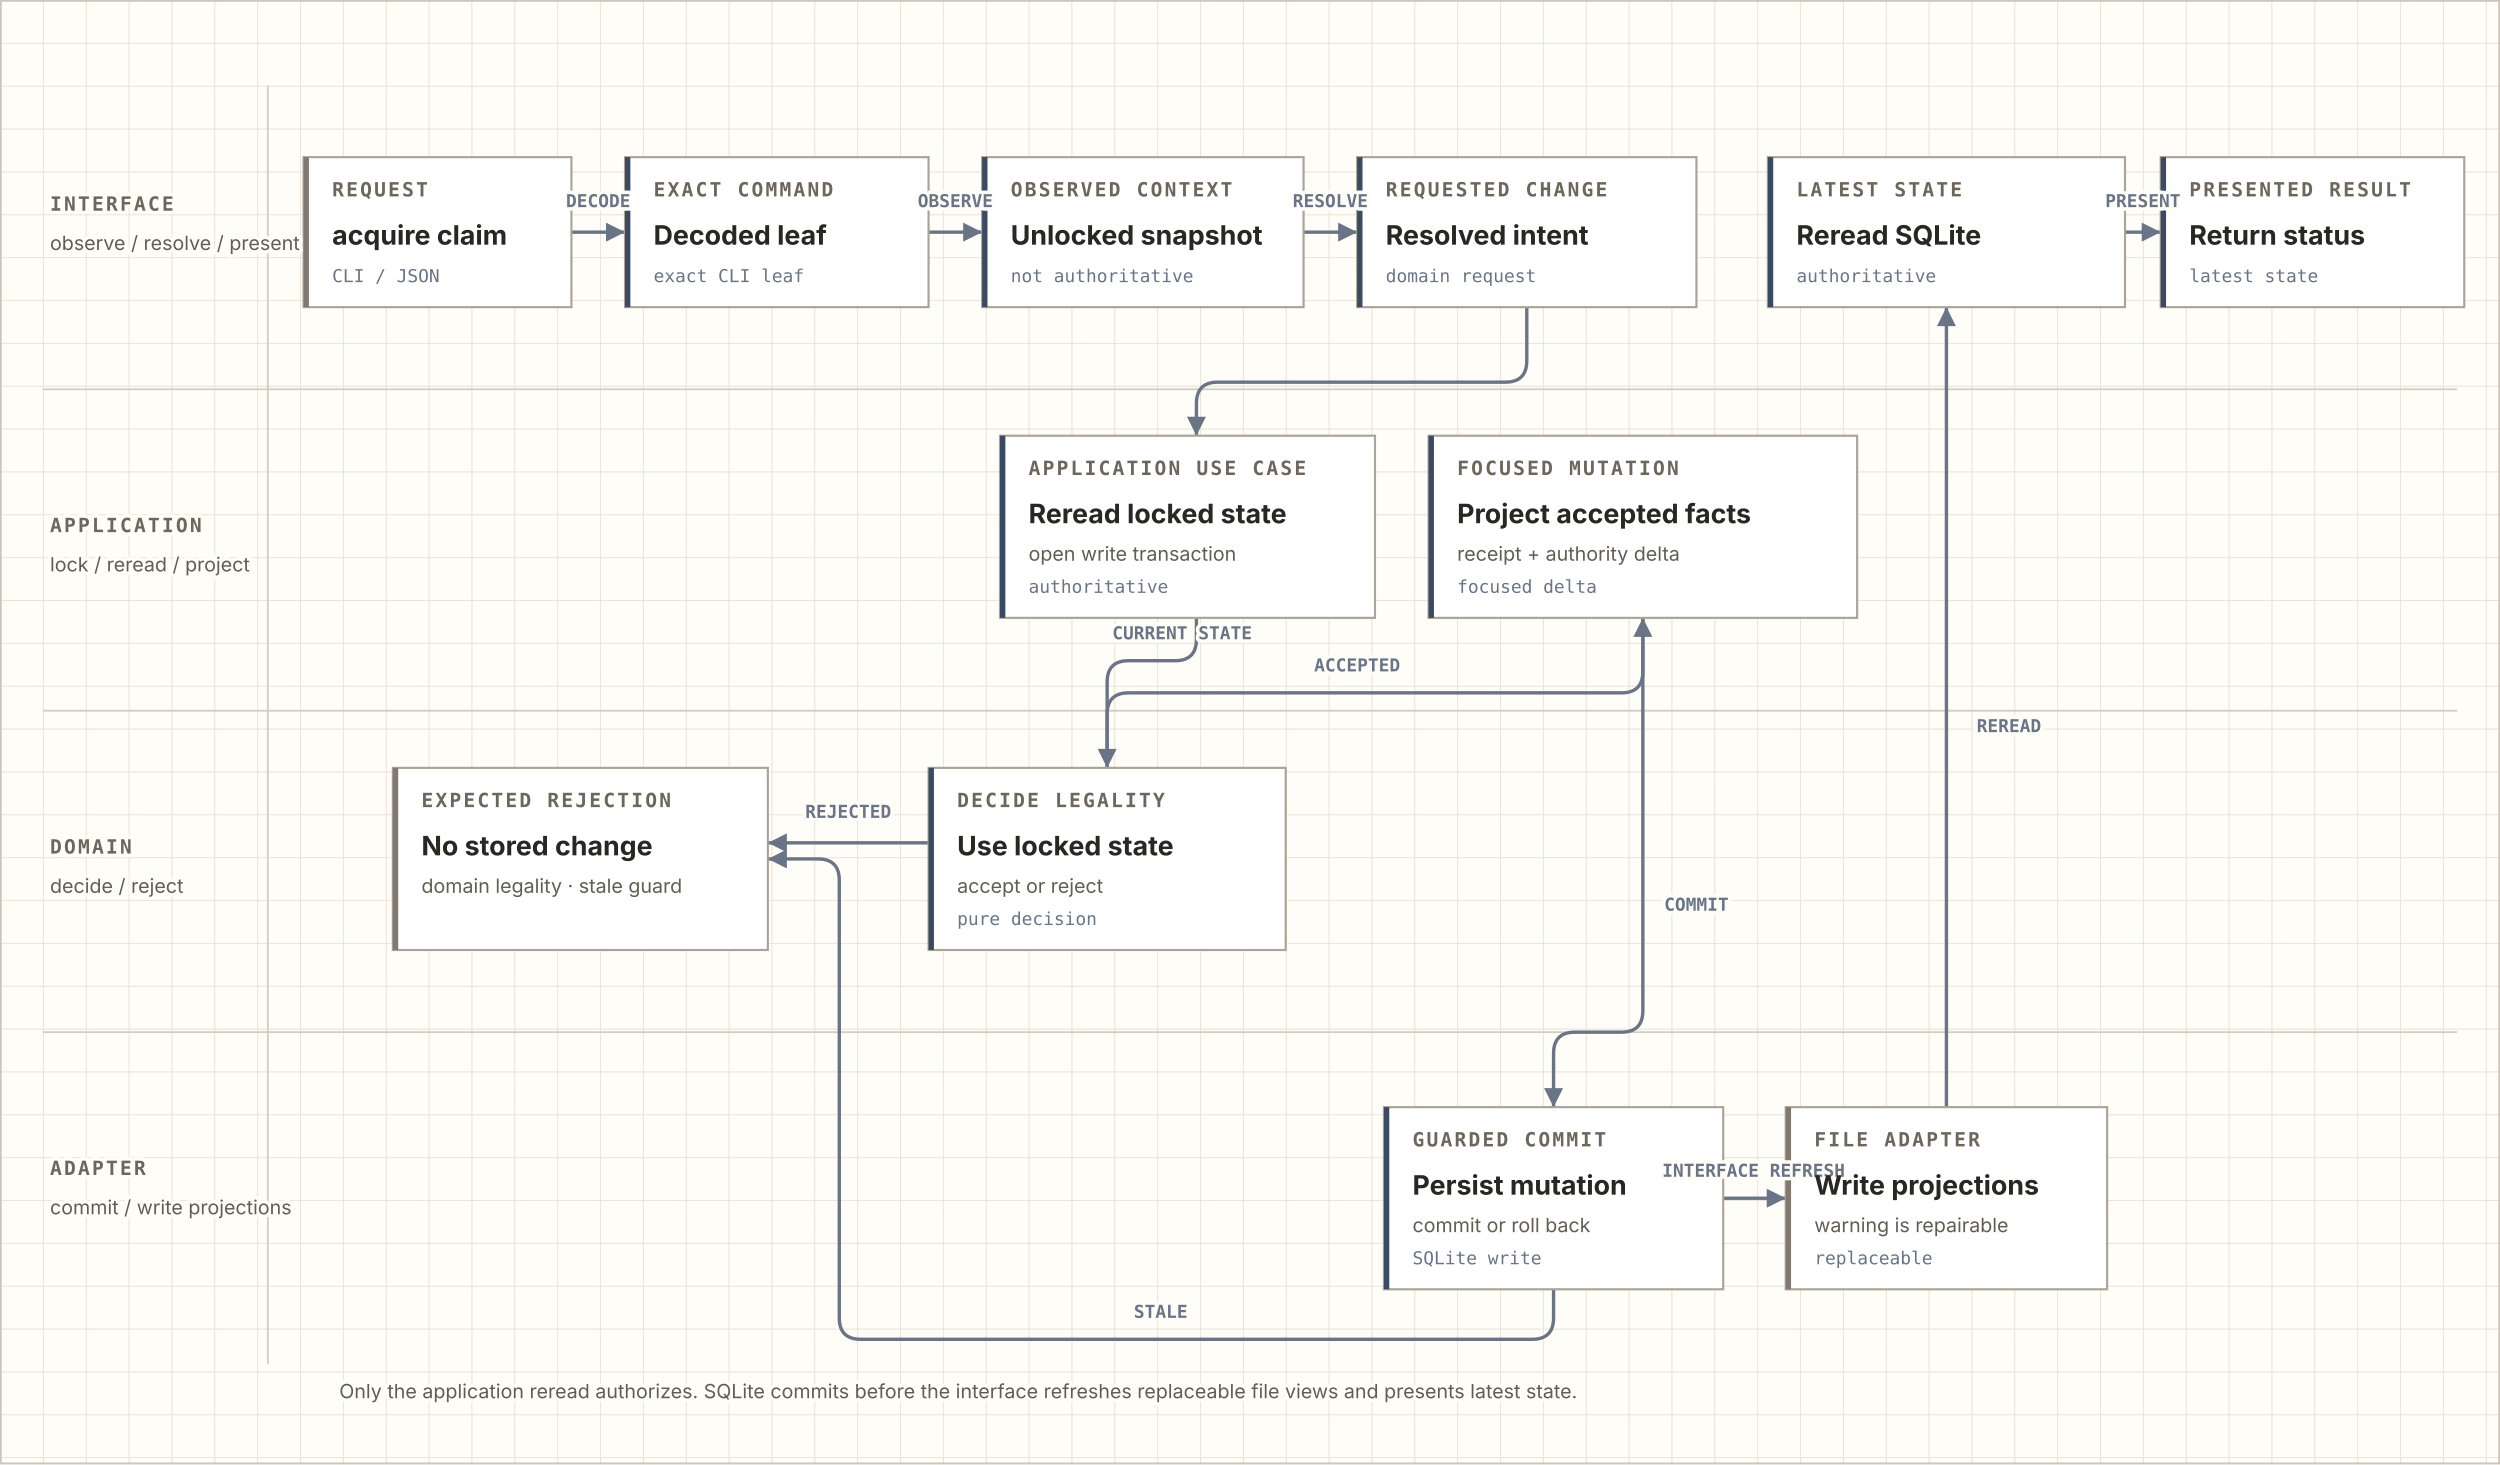
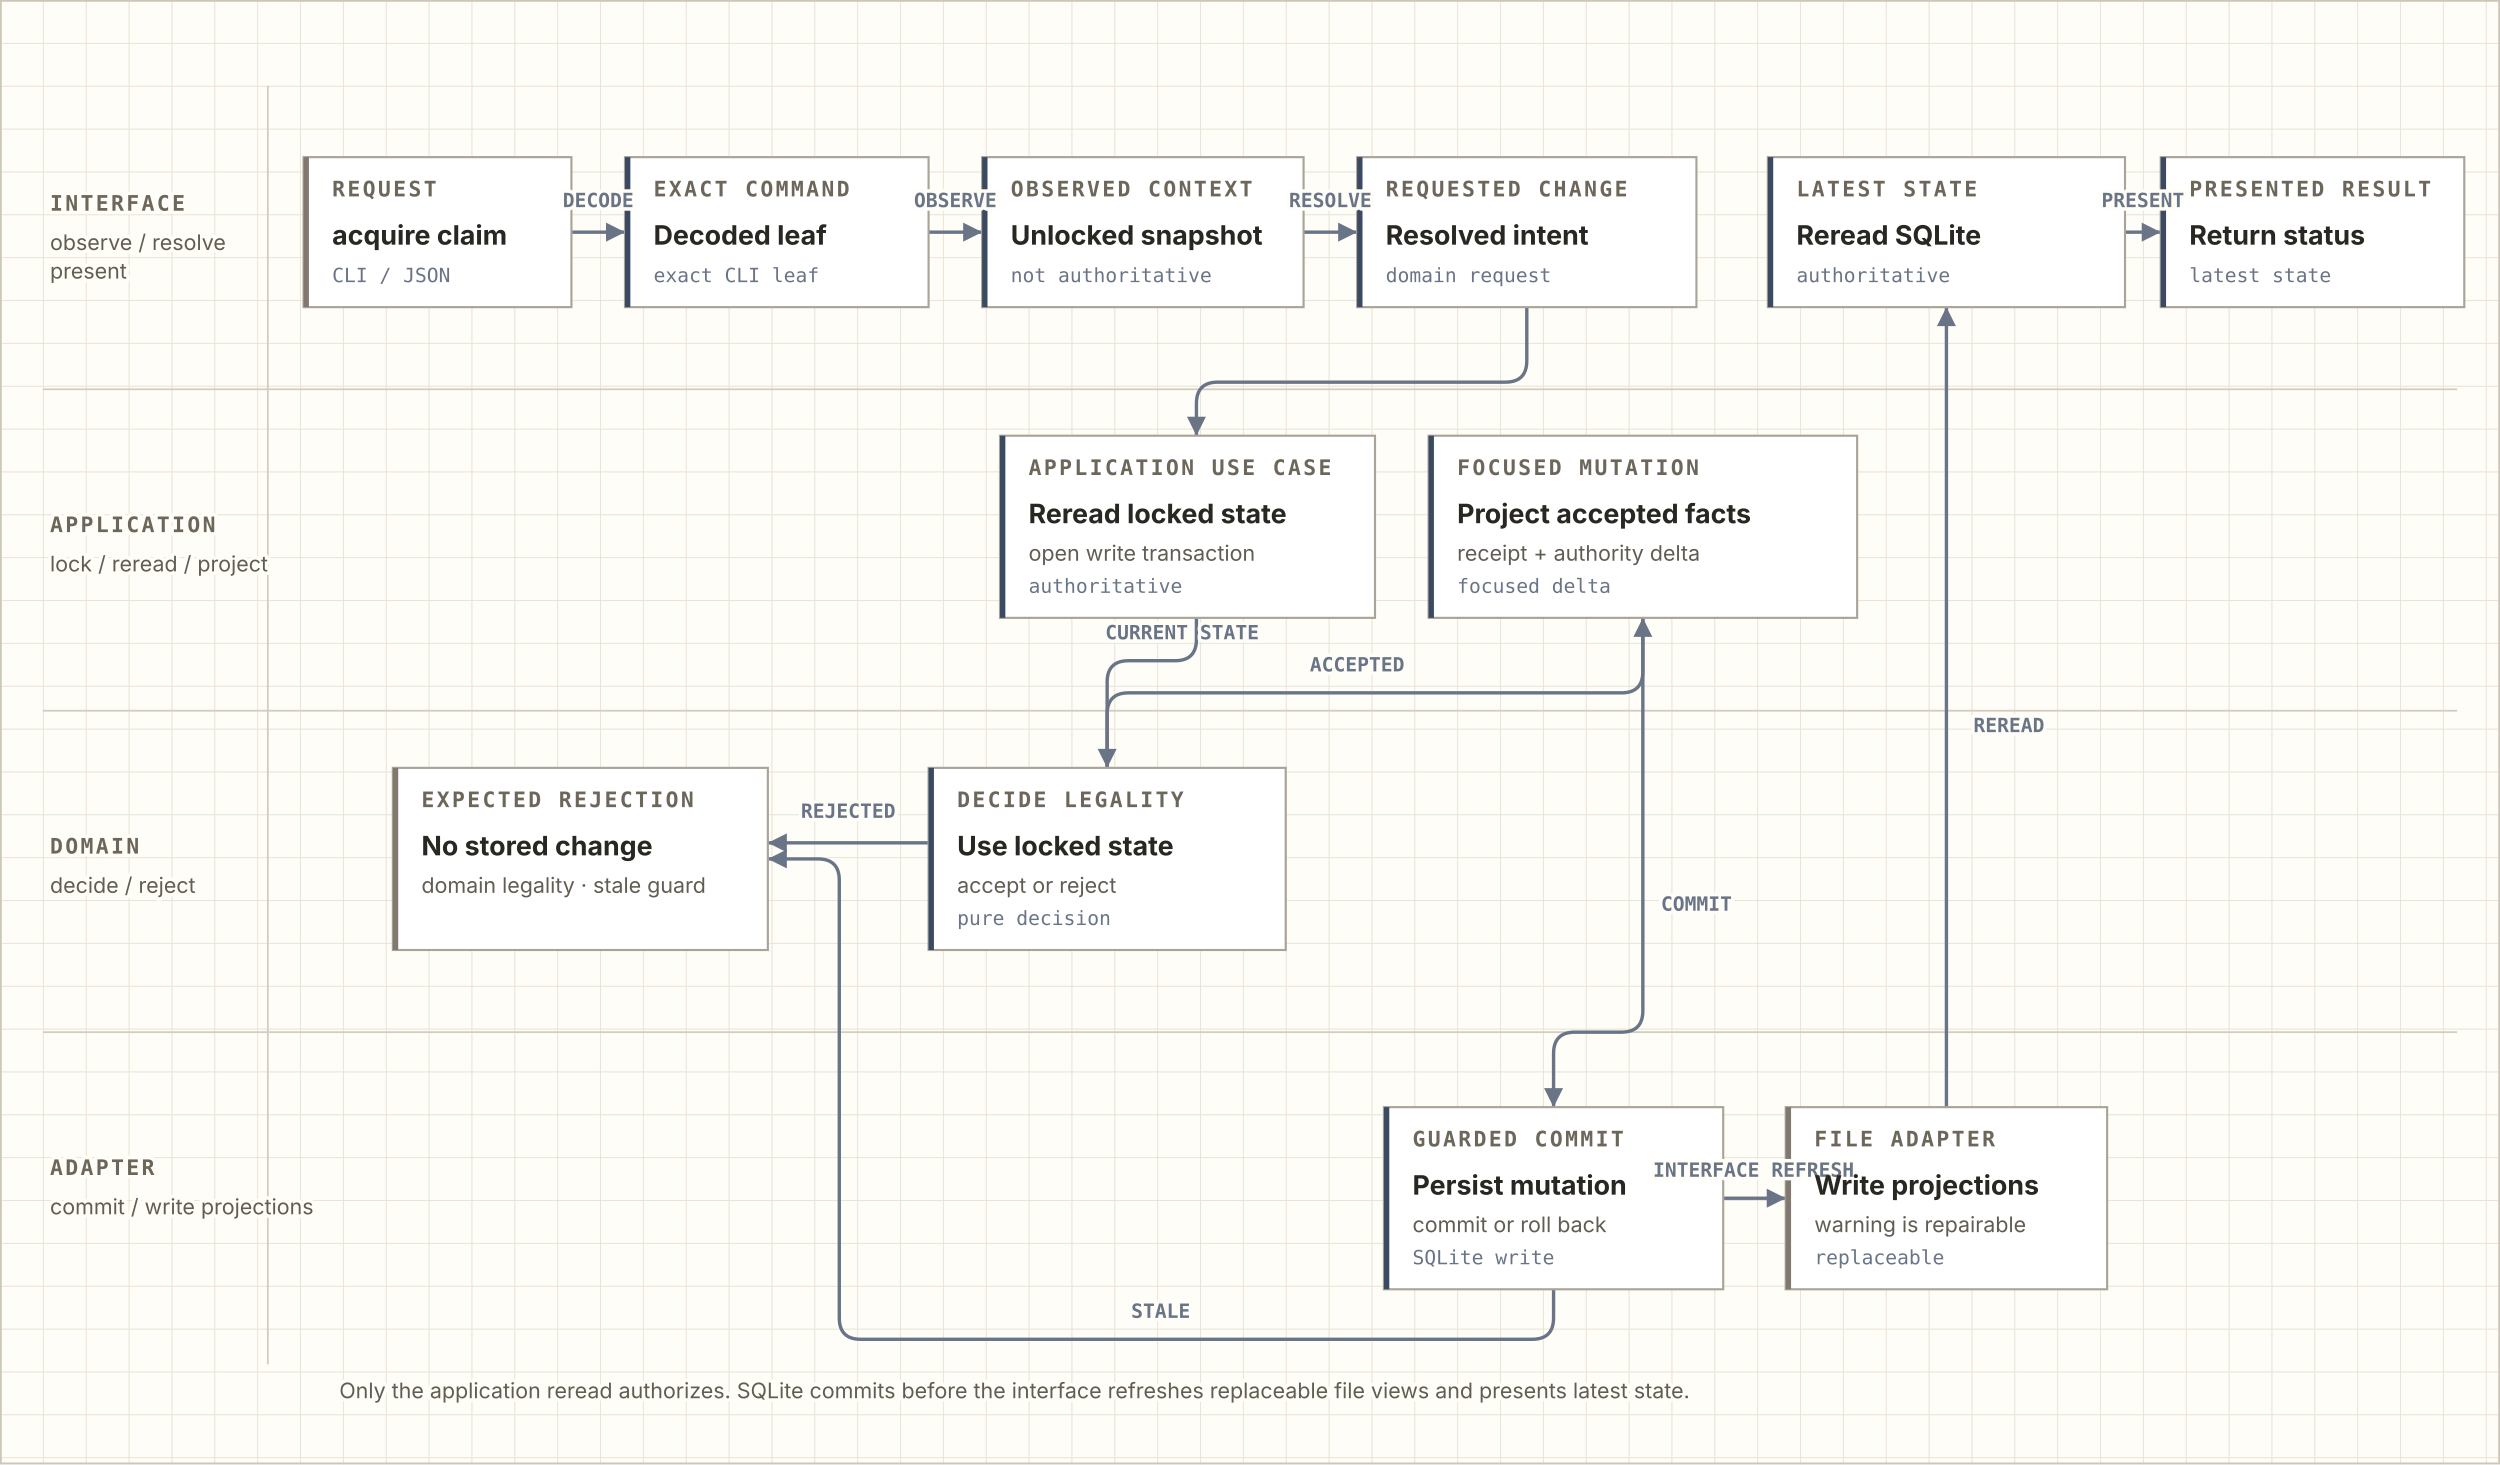
<svg xmlns="http://www.w3.org/2000/svg" role="img" aria-labelledby="title description" viewBox="0 0 1400 820">
  <defs>
    <pattern id="grid" width="24" height="24" patternUnits="userSpaceOnUse">
      <path d="M24 0H0V24" fill="none" stroke="#e8e1d5" stroke-width="1" />
    </pattern>
    <marker id="arrow" viewBox="0 0 10 10" refX="9" refY="5" markerWidth="7" markerHeight="7" orient="auto">
      <path d="M1 1L9 5L1 9Z" fill="#697487" />
    </marker>
    <style>
      text { font-family: ui-sans-serif, system-ui, -apple-system, BlinkMacSystemFont, "Segoe UI", sans-serif; fill: #292721; }
      .section-label, .box-label, .box-meta, .connector-label, .note-meta { font-family: ui-monospace, SFMono-Regular, Menlo, monospace; }
-       .section-label, .box-label { font-size: 11px; font-weight: 700; letter-spacing: 0.11em; fill: #6d665b; }
-       .section-subtitle { font-size: 11px; fill: #625d53; }
+       .section-label, .box-label { font-size: 12px; font-weight: 700; letter-spacing: 0.11em; fill: #6d665b; }
+       .section-subtitle { font-size: 12px; fill: #625d53; }
      .guide { stroke: #d3ccc0; stroke-width: 1; }
      .connector { fill: none; stroke: #697487; stroke-width: 1.9; stroke-linecap: round; }
-       .connector-label { font-size: 10px; font-weight: 700; fill: #697487; }
+       .connector-label { font-size: 11px; font-weight: 700; fill: #697487; }
      .box { fill: #fff; stroke: #aaa397; stroke-width: 1.2; }
      .box-title { font-size: 15px; font-weight: 700; }
-       .box-body { font-size: 11px; fill: #625d53; }
-       .box-meta { font-size: 10px; fill: #697487; }
+       .box-body { font-size: 12px; fill: #625d53; }
+       .box-meta { font-size: 11px; fill: #697487; }
      .note { fill: #625d53; }
      .note-meta { font-weight: 700; letter-spacing: 0.08em; fill: #6d665b; }
      .canvas-text { paint-order: stroke fill; stroke: #fffdf7; stroke-width: 4px; stroke-linejoin: round; }
    </style>
  </defs>
  <rect width="1400" height="820" fill="#fffdf7" />
  <rect width="1400" height="820" fill="url(#grid)" />
  <rect x="0.5" y="0.5" width="1399" height="819" fill="none" stroke="#cec7b9" />
  <line x1="150" y1="48" x2="150" y2="764" class="guide" />
  <line x1="24" y1="218" x2="1376" y2="218" class="guide" />
  <line x1="24" y1="398" x2="1376" y2="398" class="guide" />
  <line x1="24" y1="578" x2="1376" y2="578" class="guide" />
  <path d="M320 130L350 130" class="connector" marker-end="url(#arrow)" />
  <path d="M520 130L550 130" class="connector" marker-end="url(#arrow)" />
  <path d="M730 130L760 130" class="connector" marker-end="url(#arrow)" />
  <path d="M855 172L855 202Q855 214 843 214L682 214Q670 214 670 226L670 244" class="connector" marker-end="url(#arrow)" />
  <path d="M670 346L670 358Q670 370 658 370L632 370Q620 370 620 382L620 430" class="connector" marker-end="url(#arrow)" />
  <path d="M520 472L430 472" class="connector" marker-end="url(#arrow)" />
  <path d="M620 430L620 400Q620 388 632 388L908 388Q920 388 920 376L920 346" class="connector" marker-end="url(#arrow)" />
  <path d="M920 346L920 566Q920 578 908 578L882 578Q870 578 870 590L870 620" class="connector" marker-end="url(#arrow)" />
  <path d="M870 722L870 738Q870 750 858 750L482 750Q470 750 470 738L470 493Q470 481 458 481L430 481" class="connector" marker-end="url(#arrow)" />
  <path d="M965 671L1000 671" class="connector" marker-end="url(#arrow)" />
  <path d="M1090 620L1090 172" class="connector" marker-end="url(#arrow)" />
  <path d="M1190 130L1210 130" class="connector" marker-end="url(#arrow)" />
  <rect x="170" y="88" width="150" height="84" class="box" />
  <rect x="170" y="88" width="3" height="84" fill="#81796f" />
  <rect x="350" y="88" width="170" height="84" class="box" />
  <rect x="350" y="88" width="3" height="84" fill="#394a62" />
  <rect x="550" y="88" width="180" height="84" class="box" />
  <rect x="550" y="88" width="3" height="84" fill="#394a62" />
  <rect x="760" y="88" width="190" height="84" class="box" />
  <rect x="760" y="88" width="3" height="84" fill="#394a62" />
  <rect x="990" y="88" width="200" height="84" class="box" />
  <rect x="990" y="88" width="3" height="84" fill="#394a62" />
  <rect x="1210" y="88" width="170" height="84" class="box" />
  <rect x="1210" y="88" width="3" height="84" fill="#394a62" />
  <rect x="560" y="244" width="210" height="102" class="box" />
  <rect x="560" y="244" width="3" height="102" fill="#394a62" />
  <rect x="800" y="244" width="240" height="102" class="box" />
  <rect x="800" y="244" width="3" height="102" fill="#394a62" />
  <rect x="220" y="430" width="210" height="102" class="box" />
  <rect x="220" y="430" width="3" height="102" fill="#81796f" />
  <rect x="520" y="430" width="200" height="102" class="box" />
  <rect x="520" y="430" width="3" height="102" fill="#394a62" />
  <rect x="775" y="620" width="190" height="102" class="box" />
  <rect x="775" y="620" width="3" height="102" fill="#394a62" />
  <rect x="1000" y="620" width="180" height="102" class="box" />
  <rect x="1000" y="620" width="3" height="102" fill="#81796f" />
  <text x="28" y="118" class="section-label canvas-text">INTERFACE</text>
-   <text x="28" y="140" class="section-subtitle canvas-text">observe / resolve / present</text>
+   <text x="28" y="140" class="section-subtitle canvas-text">observe / resolve</text>
+   <text x="28" y="156" class="section-subtitle canvas-text">present</text>
  <text x="28" y="298" class="section-label canvas-text">APPLICATION</text>
  <text x="28" y="320" class="section-subtitle canvas-text">lock / reread / project</text>
  <text x="28" y="478" class="section-label canvas-text">DOMAIN</text>
  <text x="28" y="500" class="section-subtitle canvas-text">decide / reject</text>
  <text x="28" y="658" class="section-label canvas-text">ADAPTER</text>
  <text x="28" y="680" class="section-subtitle canvas-text">commit / write projections</text>
  <text x="335" y="116" text-anchor="middle" class="connector-label canvas-text">DECODE</text>
  <text x="535" y="116" text-anchor="middle" class="connector-label canvas-text">OBSERVE</text>
  <text x="745" y="116" text-anchor="middle" class="connector-label canvas-text">RESOLVE</text>
  <text x="662" y="358" text-anchor="middle" class="connector-label canvas-text">CURRENT STATE</text>
  <text x="475" y="458" text-anchor="middle" class="connector-label canvas-text">REJECTED</text>
  <text x="760" y="376" text-anchor="middle" class="connector-label canvas-text">ACCEPTED</text>
  <text x="950" y="510" text-anchor="middle" class="connector-label canvas-text">COMMIT</text>
  <text x="650" y="738" text-anchor="middle" class="connector-label canvas-text">STALE</text>
  <text x="982" y="659" text-anchor="middle" class="connector-label canvas-text">INTERFACE REFRESH</text>
  <text x="1125" y="410" text-anchor="middle" class="connector-label canvas-text">REREAD</text>
  <text x="1200" y="116" text-anchor="middle" class="connector-label canvas-text">PRESENT</text>
  <text x="186" y="110" class="box-label">REQUEST</text>
  <text x="186" y="137" class="box-title">acquire claim</text>
  <text x="186" y="158" class="box-meta">CLI / JSON</text>
  <text x="366" y="110" class="box-label">EXACT COMMAND</text>
  <text x="366" y="137" class="box-title">Decoded leaf</text>
  <text x="366" y="158" class="box-meta">exact CLI leaf</text>
  <text x="566" y="110" class="box-label">OBSERVED CONTEXT</text>
  <text x="566" y="137" class="box-title">Unlocked snapshot</text>
  <text x="566" y="158" class="box-meta">not authoritative</text>
  <text x="776" y="110" class="box-label">REQUESTED CHANGE</text>
  <text x="776" y="137" class="box-title">Resolved intent</text>
  <text x="776" y="158" class="box-meta">domain request</text>
  <text x="1006" y="110" class="box-label">LATEST STATE</text>
  <text x="1006" y="137" class="box-title">Reread SQLite</text>
  <text x="1006" y="158" class="box-meta">authoritative</text>
  <text x="1226" y="110" class="box-label">PRESENTED RESULT</text>
  <text x="1226" y="137" class="box-title">Return status</text>
  <text x="1226" y="158" class="box-meta">latest state</text>
  <text x="576" y="266" class="box-label">APPLICATION USE CASE</text>
  <text x="576" y="293" class="box-title">Reread locked state</text>
  <text x="576" y="314" class="box-body">open write transaction</text>
  <text x="576" y="332" class="box-meta">authoritative</text>
  <text x="816" y="266" class="box-label">FOCUSED MUTATION</text>
  <text x="816" y="293" class="box-title">Project accepted facts</text>
  <text x="816" y="314" class="box-body">receipt + authority delta</text>
  <text x="816" y="332" class="box-meta">focused delta</text>
  <text x="236" y="452" class="box-label">EXPECTED REJECTION</text>
  <text x="236" y="479" class="box-title">No stored change</text>
  <text x="236" y="500" class="box-body">domain legality · stale guard</text>
  <text x="536" y="452" class="box-label">DECIDE LEGALITY</text>
  <text x="536" y="479" class="box-title">Use locked state</text>
  <text x="536" y="500" class="box-body">accept or reject</text>
  <text x="536" y="518" class="box-meta">pure decision</text>
  <text x="791" y="642" class="box-label">GUARDED COMMIT</text>
  <text x="791" y="669" class="box-title">Persist mutation</text>
  <text x="791" y="690" class="box-body">commit or roll back</text>
  <text x="791" y="708" class="box-meta">SQLite write</text>
  <text x="1016" y="642" class="box-label">FILE ADAPTER</text>
  <text x="1016" y="669" class="box-title">Write projections</text>
  <text x="1016" y="690" class="box-body">warning is repairable</text>
  <text x="1016" y="708" class="box-meta">replaceable</text>
-   <text x="190" y="783" text-anchor="start" font-size="11" class="note canvas-text">Only the application reread authorizes. SQLite commits before the interface refreshes replaceable file views and presents latest state.</text>
+   <text x="190" y="783" text-anchor="start" font-size="12" class="note canvas-text">Only the application reread authorizes. SQLite commits before the interface refreshes replaceable file views and presents latest state.</text>
</svg>
